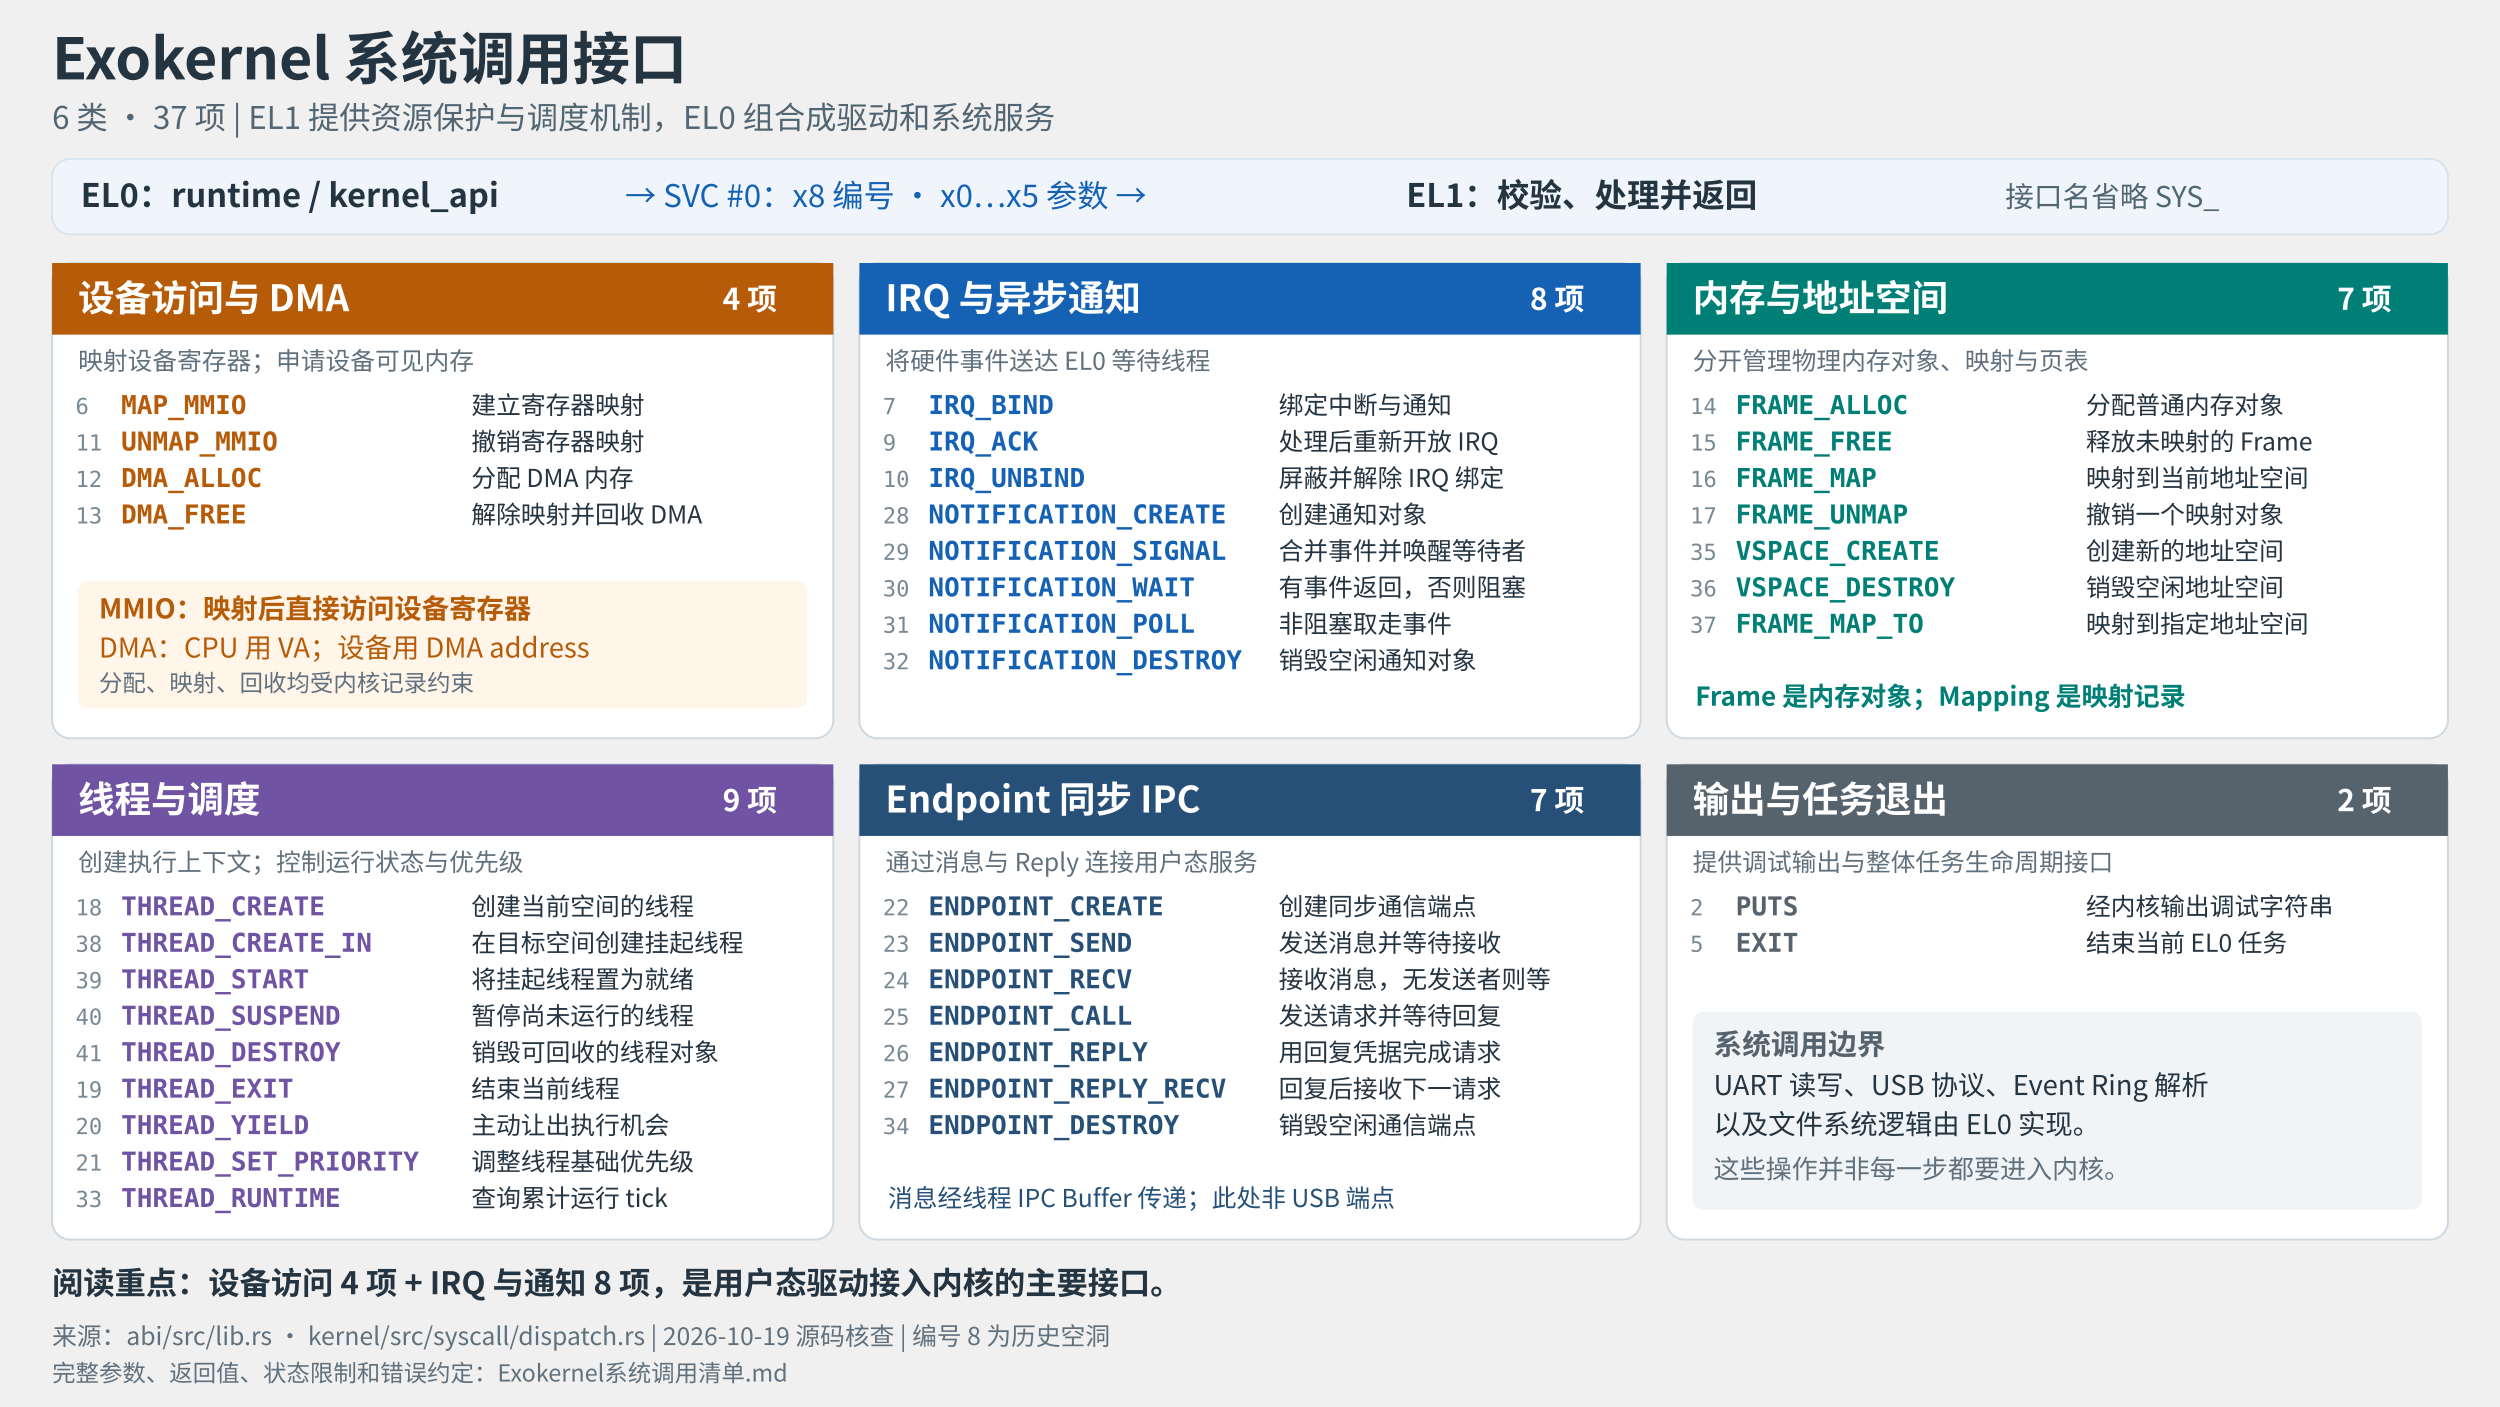
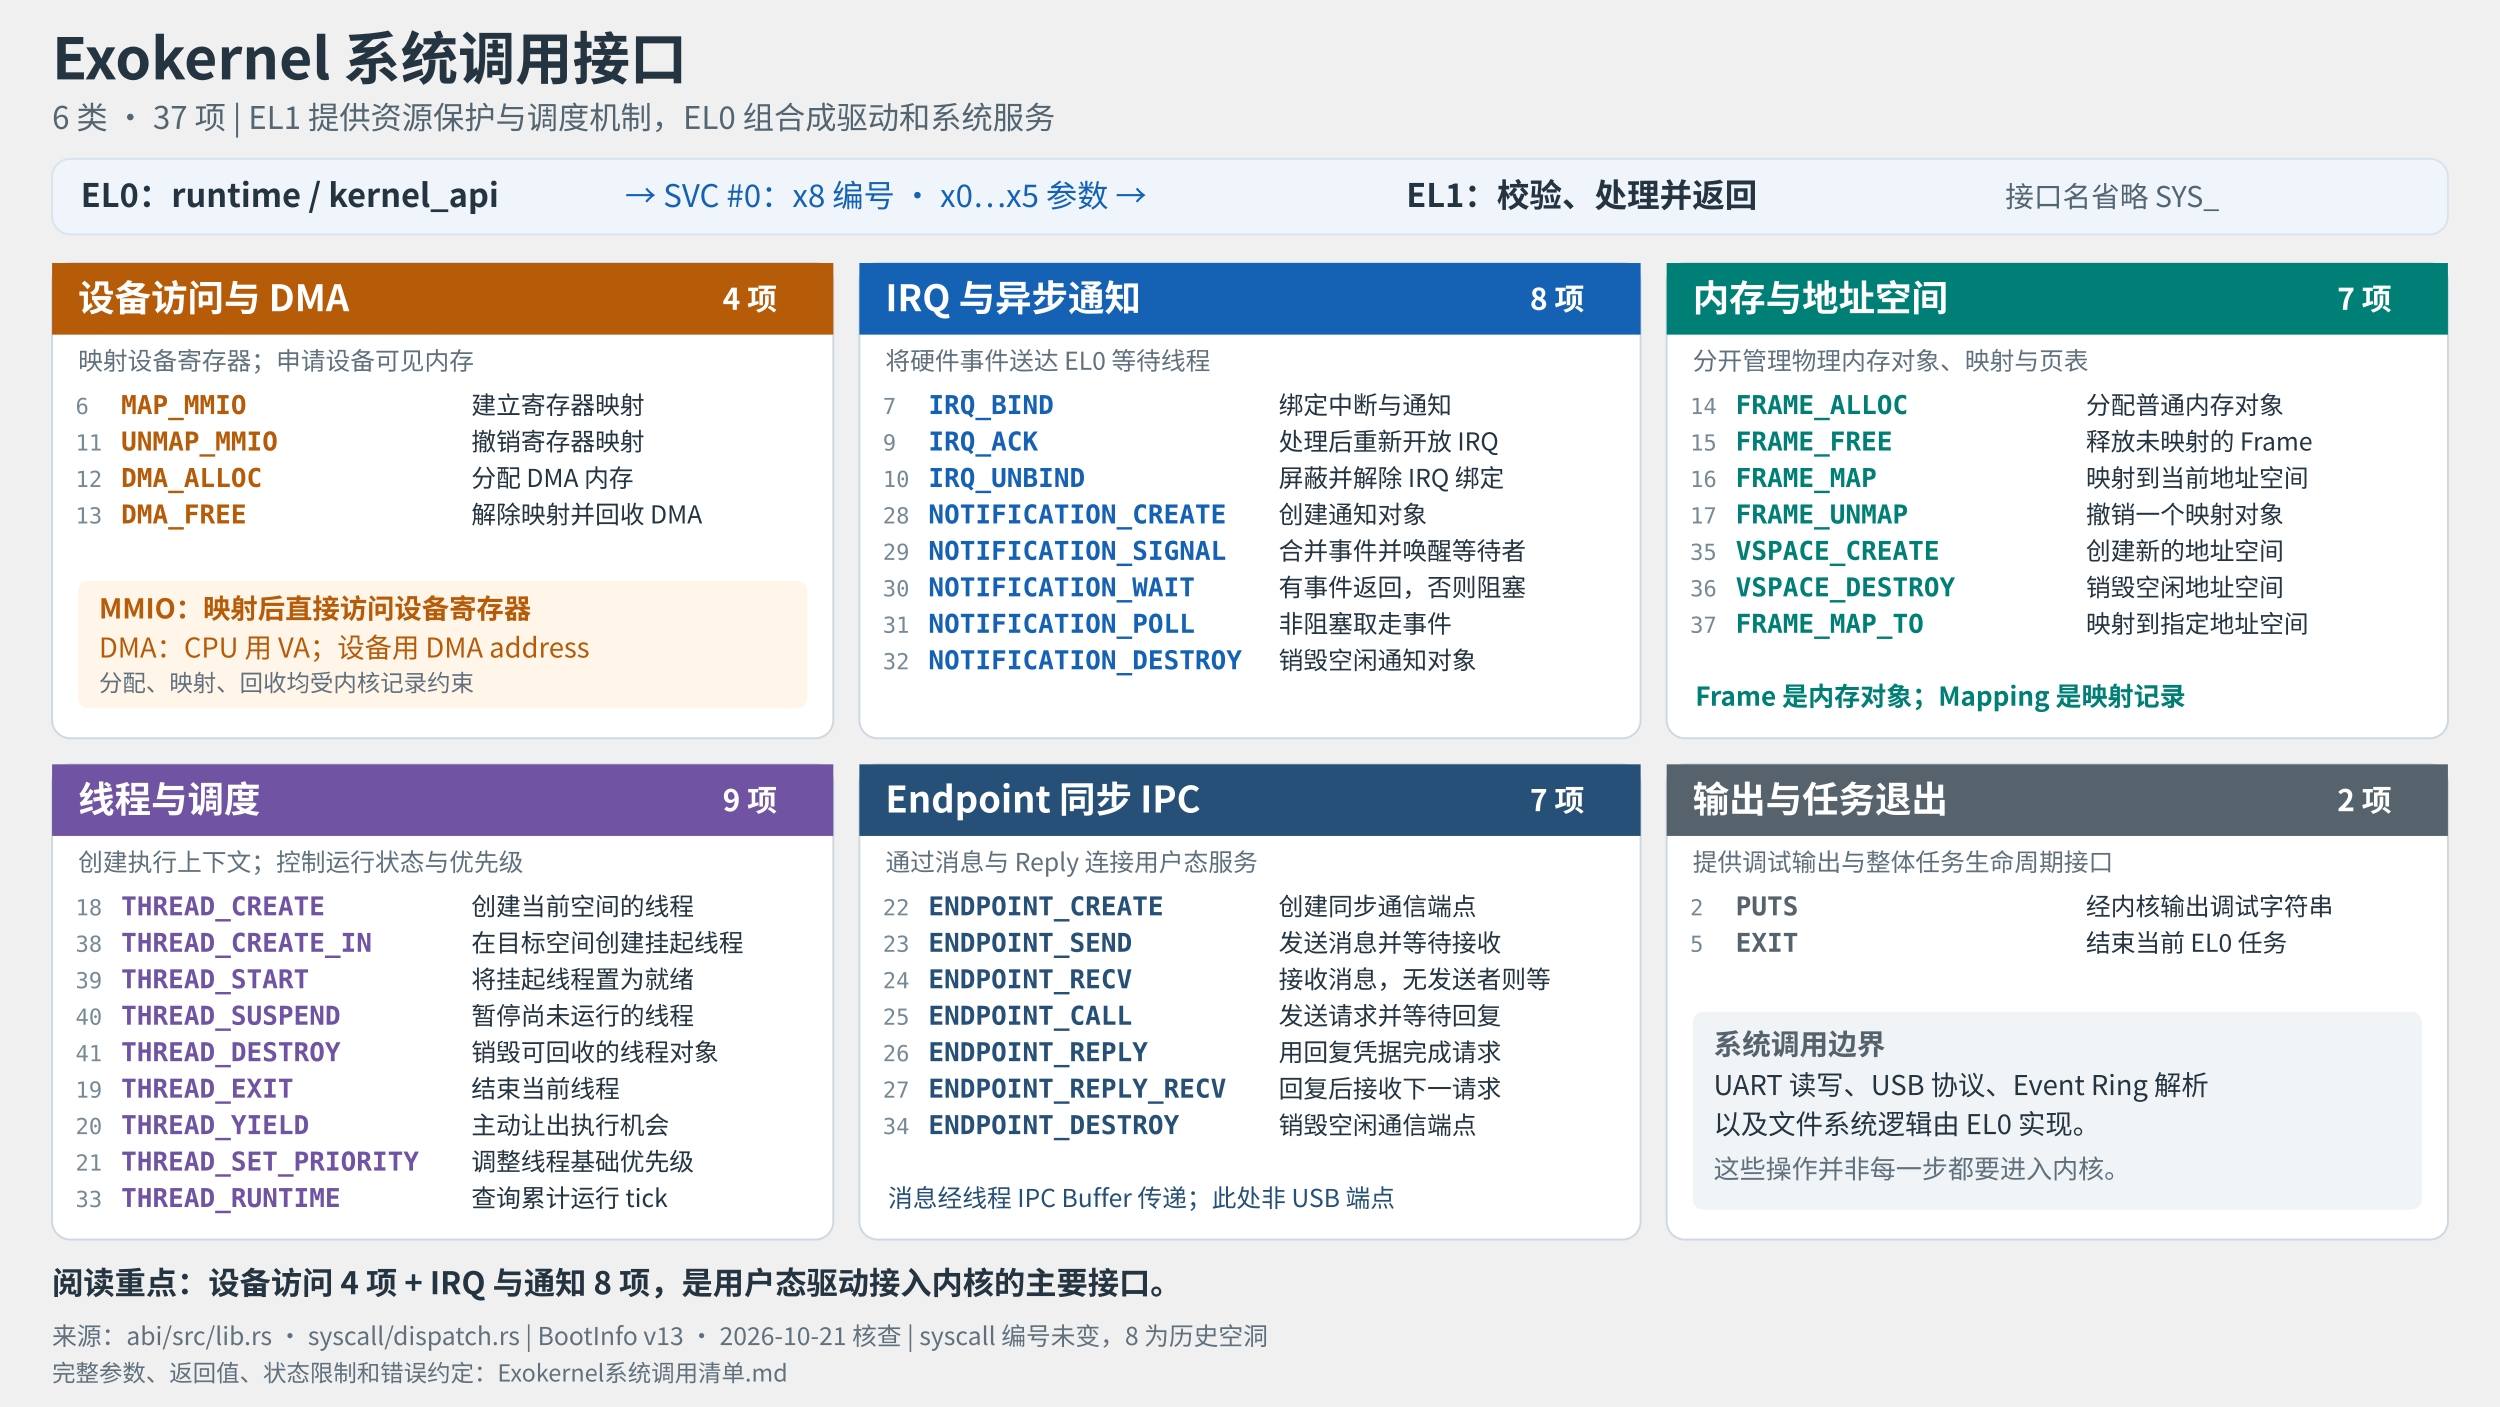
<svg xmlns="http://www.w3.org/2000/svg" width="1920" height="1080" viewBox="0 0 1920 1080" role="img" aria-labelledby="title desc">
  <text x="40" y="61" font-family="PingFang SC,Microsoft YaHei,Noto Sans CJK SC,Arial,sans-serif" font-size="44" font-weight="700" fill="#243441">Exokernel 系统调用接口</text>
  <text x="40" y="99" font-family="PingFang SC,Microsoft YaHei,Noto Sans CJK SC,Arial,sans-serif" font-size="24" font-weight="400" fill="#526572">6 类 · 37 项  |  EL1 提供资源保护与调度机制，EL0 组合成驱动和系统服务</text>
  <rect x="40" y="122" width="1840" height="58" rx="14" fill="#EFF5FA" stroke="#D7E3ED" stroke-width="1.5" />
  <text x="62" y="159" font-family="PingFang SC,Microsoft YaHei,Noto Sans CJK SC,Arial,sans-serif" font-size="25" font-weight="600" fill="#243441">EL0：runtime / kernel_api</text>
  <text x="480" y="159" font-family="PingFang SC,Microsoft YaHei,Noto Sans CJK SC,Arial,sans-serif" font-size="24" font-weight="400" fill="#1562B5">→   SVC #0：x8 编号 · x0…x5 参数   →</text>
  <text x="1080" y="159" font-family="PingFang SC,Microsoft YaHei,Noto Sans CJK SC,Arial,sans-serif" font-size="25" font-weight="600" fill="#243441">EL1：校验、处理并返回</text>
  <text x="1540" y="159" font-family="PingFang SC,Microsoft YaHei,Noto Sans CJK SC,Arial,sans-serif" font-size="22" font-weight="400" fill="#526572">接口名省略 SYS_</text>
  <rect x="40" y="202" width="600" height="365" rx="14" fill="#FFFFFF" stroke="#CDD8E0" stroke-width="1.5" />
  <rect x="40" y="202" width="600" height="55" rx="0" fill="#B65B08" stroke="none" stroke-width="1.5" />
  <text x="60" y="239" font-family="PingFang SC,Microsoft YaHei,Noto Sans CJK SC,Arial,sans-serif" font-size="28" font-weight="700" fill="#FFFFFF">设备访问与 DMA</text>
  <text x="555" y="238" font-family="PingFang SC,Microsoft YaHei,Noto Sans CJK SC,Arial,sans-serif" font-size="23" font-weight="600" fill="#FFFFFF">4 项</text>
  <text x="60" y="284" font-family="PingFang SC,Microsoft YaHei,Noto Sans CJK SC,Arial,sans-serif" font-size="19" font-weight="400" fill="#60717D">映射设备寄存器；申请设备可见内存</text>
  <text x="58" y="318" font-family="Menlo,Consolas,monospace" font-size="17" font-weight="400" fill="#778995">6</text>
  <text x="93" y="318" font-family="Menlo,Consolas,monospace" font-size="20" font-weight="600" fill="#B65B08">MAP_MMIO</text>
  <text x="362" y="318" font-family="PingFang SC,Microsoft YaHei,Noto Sans CJK SC,Arial,sans-serif" font-size="19" font-weight="400" fill="#243441">建立寄存器映射</text>
  <text x="58" y="346" font-family="Menlo,Consolas,monospace" font-size="17" font-weight="400" fill="#778995">11</text>
  <text x="93" y="346" font-family="Menlo,Consolas,monospace" font-size="20" font-weight="600" fill="#B65B08">UNMAP_MMIO</text>
  <text x="362" y="346" font-family="PingFang SC,Microsoft YaHei,Noto Sans CJK SC,Arial,sans-serif" font-size="19" font-weight="400" fill="#243441">撤销寄存器映射</text>
  <text x="58" y="374" font-family="Menlo,Consolas,monospace" font-size="17" font-weight="400" fill="#778995">12</text>
  <text x="93" y="374" font-family="Menlo,Consolas,monospace" font-size="20" font-weight="600" fill="#B65B08">DMA_ALLOC</text>
  <text x="362" y="374" font-family="PingFang SC,Microsoft YaHei,Noto Sans CJK SC,Arial,sans-serif" font-size="19" font-weight="400" fill="#243441">分配 DMA 内存</text>
  <text x="58" y="402" font-family="Menlo,Consolas,monospace" font-size="17" font-weight="400" fill="#778995">13</text>
  <text x="93" y="402" font-family="Menlo,Consolas,monospace" font-size="20" font-weight="600" fill="#B65B08">DMA_FREE</text>
  <text x="362" y="402" font-family="PingFang SC,Microsoft YaHei,Noto Sans CJK SC,Arial,sans-serif" font-size="19" font-weight="400" fill="#243441">解除映射并回收 DMA</text>
  <rect x="60" y="446" width="560" height="98" rx="8" fill="#FFF5E9" stroke="none" stroke-width="1.5" />
  <text x="76" y="475" font-family="PingFang SC,Microsoft YaHei,Noto Sans CJK SC,Arial,sans-serif" font-size="21" font-weight="600" fill="#B65B08">MMIO：映射后直接访问设备寄存器</text>
  <text x="76" y="505" font-family="PingFang SC,Microsoft YaHei,Noto Sans CJK SC,Arial,sans-serif" font-size="21" font-weight="400" fill="#B65B08">DMA：CPU 用 VA；设备用 DMA address</text>
  <text x="76" y="531" font-family="PingFang SC,Microsoft YaHei,Noto Sans CJK SC,Arial,sans-serif" font-size="18" font-weight="400" fill="#60717D">分配、映射、回收均受内核记录约束</text>
  <rect x="660" y="202" width="600" height="365" rx="14" fill="#FFFFFF" stroke="#CDD8E0" stroke-width="1.5" />
  <rect x="660" y="202" width="600" height="55" rx="0" fill="#1562B5" stroke="none" stroke-width="1.5" />
  <text x="680" y="239" font-family="PingFang SC,Microsoft YaHei,Noto Sans CJK SC,Arial,sans-serif" font-size="28" font-weight="700" fill="#FFFFFF">IRQ 与异步通知</text>
  <text x="1175" y="238" font-family="PingFang SC,Microsoft YaHei,Noto Sans CJK SC,Arial,sans-serif" font-size="23" font-weight="600" fill="#FFFFFF">8 项</text>
  <text x="680" y="284" font-family="PingFang SC,Microsoft YaHei,Noto Sans CJK SC,Arial,sans-serif" font-size="19" font-weight="400" fill="#60717D">将硬件事件送达 EL0 等待线程</text>
  <text x="678" y="318" font-family="Menlo,Consolas,monospace" font-size="17" font-weight="400" fill="#778995">7</text>
  <text x="713" y="318" font-family="Menlo,Consolas,monospace" font-size="20" font-weight="600" fill="#1562B5">IRQ_BIND</text>
  <text x="982" y="318" font-family="PingFang SC,Microsoft YaHei,Noto Sans CJK SC,Arial,sans-serif" font-size="19" font-weight="400" fill="#243441">绑定中断与通知</text>
  <text x="678" y="346" font-family="Menlo,Consolas,monospace" font-size="17" font-weight="400" fill="#778995">9</text>
  <text x="713" y="346" font-family="Menlo,Consolas,monospace" font-size="20" font-weight="600" fill="#1562B5">IRQ_ACK</text>
  <text x="982" y="346" font-family="PingFang SC,Microsoft YaHei,Noto Sans CJK SC,Arial,sans-serif" font-size="19" font-weight="400" fill="#243441">处理后重新开放 IRQ</text>
  <text x="678" y="374" font-family="Menlo,Consolas,monospace" font-size="17" font-weight="400" fill="#778995">10</text>
  <text x="713" y="374" font-family="Menlo,Consolas,monospace" font-size="20" font-weight="600" fill="#1562B5">IRQ_UNBIND</text>
  <text x="982" y="374" font-family="PingFang SC,Microsoft YaHei,Noto Sans CJK SC,Arial,sans-serif" font-size="19" font-weight="400" fill="#243441">屏蔽并解除 IRQ 绑定</text>
  <text x="678" y="402" font-family="Menlo,Consolas,monospace" font-size="17" font-weight="400" fill="#778995">28</text>
  <text x="713" y="402" font-family="Menlo,Consolas,monospace" font-size="20" font-weight="600" fill="#1562B5">NOTIFICATION_CREATE</text>
  <text x="982" y="402" font-family="PingFang SC,Microsoft YaHei,Noto Sans CJK SC,Arial,sans-serif" font-size="19" font-weight="400" fill="#243441">创建通知对象</text>
  <text x="678" y="430" font-family="Menlo,Consolas,monospace" font-size="17" font-weight="400" fill="#778995">29</text>
  <text x="713" y="430" font-family="Menlo,Consolas,monospace" font-size="20" font-weight="600" fill="#1562B5">NOTIFICATION_SIGNAL</text>
  <text x="982" y="430" font-family="PingFang SC,Microsoft YaHei,Noto Sans CJK SC,Arial,sans-serif" font-size="19" font-weight="400" fill="#243441">合并事件并唤醒等待者</text>
  <text x="678" y="458" font-family="Menlo,Consolas,monospace" font-size="17" font-weight="400" fill="#778995">30</text>
  <text x="713" y="458" font-family="Menlo,Consolas,monospace" font-size="20" font-weight="600" fill="#1562B5">NOTIFICATION_WAIT</text>
  <text x="982" y="458" font-family="PingFang SC,Microsoft YaHei,Noto Sans CJK SC,Arial,sans-serif" font-size="19" font-weight="400" fill="#243441">有事件返回，否则阻塞</text>
  <text x="678" y="486" font-family="Menlo,Consolas,monospace" font-size="17" font-weight="400" fill="#778995">31</text>
  <text x="713" y="486" font-family="Menlo,Consolas,monospace" font-size="20" font-weight="600" fill="#1562B5">NOTIFICATION_POLL</text>
  <text x="982" y="486" font-family="PingFang SC,Microsoft YaHei,Noto Sans CJK SC,Arial,sans-serif" font-size="19" font-weight="400" fill="#243441">非阻塞取走事件</text>
  <text x="678" y="514" font-family="Menlo,Consolas,monospace" font-size="17" font-weight="400" fill="#778995">32</text>
  <text x="713" y="514" font-family="Menlo,Consolas,monospace" font-size="20" font-weight="600" fill="#1562B5">NOTIFICATION_DESTROY</text>
  <text x="982" y="514" font-family="PingFang SC,Microsoft YaHei,Noto Sans CJK SC,Arial,sans-serif" font-size="19" font-weight="400" fill="#243441">销毁空闲通知对象</text>
  <rect x="1280" y="202" width="600" height="365" rx="14" fill="#FFFFFF" stroke="#CDD8E0" stroke-width="1.5" />
  <rect x="1280" y="202" width="600" height="55" rx="0" fill="#007F76" stroke="none" stroke-width="1.5" />
  <text x="1300" y="239" font-family="PingFang SC,Microsoft YaHei,Noto Sans CJK SC,Arial,sans-serif" font-size="28" font-weight="700" fill="#FFFFFF">内存与地址空间</text>
  <text x="1795" y="238" font-family="PingFang SC,Microsoft YaHei,Noto Sans CJK SC,Arial,sans-serif" font-size="23" font-weight="600" fill="#FFFFFF">7 项</text>
  <text x="1300" y="284" font-family="PingFang SC,Microsoft YaHei,Noto Sans CJK SC,Arial,sans-serif" font-size="19" font-weight="400" fill="#60717D">分开管理物理内存对象、映射与页表</text>
  <text x="1298" y="318" font-family="Menlo,Consolas,monospace" font-size="17" font-weight="400" fill="#778995">14</text>
  <text x="1333" y="318" font-family="Menlo,Consolas,monospace" font-size="20" font-weight="600" fill="#007F76">FRAME_ALLOC</text>
  <text x="1602" y="318" font-family="PingFang SC,Microsoft YaHei,Noto Sans CJK SC,Arial,sans-serif" font-size="19" font-weight="400" fill="#243441">分配普通内存对象</text>
  <text x="1298" y="346" font-family="Menlo,Consolas,monospace" font-size="17" font-weight="400" fill="#778995">15</text>
  <text x="1333" y="346" font-family="Menlo,Consolas,monospace" font-size="20" font-weight="600" fill="#007F76">FRAME_FREE</text>
  <text x="1602" y="346" font-family="PingFang SC,Microsoft YaHei,Noto Sans CJK SC,Arial,sans-serif" font-size="19" font-weight="400" fill="#243441">释放未映射的 Frame</text>
  <text x="1298" y="374" font-family="Menlo,Consolas,monospace" font-size="17" font-weight="400" fill="#778995">16</text>
  <text x="1333" y="374" font-family="Menlo,Consolas,monospace" font-size="20" font-weight="600" fill="#007F76">FRAME_MAP</text>
  <text x="1602" y="374" font-family="PingFang SC,Microsoft YaHei,Noto Sans CJK SC,Arial,sans-serif" font-size="19" font-weight="400" fill="#243441">映射到当前地址空间</text>
  <text x="1298" y="402" font-family="Menlo,Consolas,monospace" font-size="17" font-weight="400" fill="#778995">17</text>
  <text x="1333" y="402" font-family="Menlo,Consolas,monospace" font-size="20" font-weight="600" fill="#007F76">FRAME_UNMAP</text>
  <text x="1602" y="402" font-family="PingFang SC,Microsoft YaHei,Noto Sans CJK SC,Arial,sans-serif" font-size="19" font-weight="400" fill="#243441">撤销一个映射对象</text>
  <text x="1298" y="430" font-family="Menlo,Consolas,monospace" font-size="17" font-weight="400" fill="#778995">35</text>
  <text x="1333" y="430" font-family="Menlo,Consolas,monospace" font-size="20" font-weight="600" fill="#007F76">VSPACE_CREATE</text>
  <text x="1602" y="430" font-family="PingFang SC,Microsoft YaHei,Noto Sans CJK SC,Arial,sans-serif" font-size="19" font-weight="400" fill="#243441">创建新的地址空间</text>
  <text x="1298" y="458" font-family="Menlo,Consolas,monospace" font-size="17" font-weight="400" fill="#778995">36</text>
  <text x="1333" y="458" font-family="Menlo,Consolas,monospace" font-size="20" font-weight="600" fill="#007F76">VSPACE_DESTROY</text>
  <text x="1602" y="458" font-family="PingFang SC,Microsoft YaHei,Noto Sans CJK SC,Arial,sans-serif" font-size="19" font-weight="400" fill="#243441">销毁空闲地址空间</text>
  <text x="1298" y="486" font-family="Menlo,Consolas,monospace" font-size="17" font-weight="400" fill="#778995">37</text>
  <text x="1333" y="486" font-family="Menlo,Consolas,monospace" font-size="20" font-weight="600" fill="#007F76">FRAME_MAP_TO</text>
  <text x="1602" y="486" font-family="PingFang SC,Microsoft YaHei,Noto Sans CJK SC,Arial,sans-serif" font-size="19" font-weight="400" fill="#243441">映射到指定地址空间</text>
  <text x="1302" y="542" font-family="PingFang SC,Microsoft YaHei,Noto Sans CJK SC,Arial,sans-serif" font-size="20" font-weight="600" fill="#007F76">Frame 是内存对象；Mapping 是映射记录</text>
  <rect x="40" y="587" width="600" height="365" rx="14" fill="#FFFFFF" stroke="#CDD8E0" stroke-width="1.5" />
  <rect x="40" y="587" width="600" height="55" rx="0" fill="#7053A3" stroke="none" stroke-width="1.5" />
  <text x="60" y="624" font-family="PingFang SC,Microsoft YaHei,Noto Sans CJK SC,Arial,sans-serif" font-size="28" font-weight="700" fill="#FFFFFF">线程与调度</text>
  <text x="555" y="623" font-family="PingFang SC,Microsoft YaHei,Noto Sans CJK SC,Arial,sans-serif" font-size="23" font-weight="600" fill="#FFFFFF">9 项</text>
  <text x="60" y="669" font-family="PingFang SC,Microsoft YaHei,Noto Sans CJK SC,Arial,sans-serif" font-size="19" font-weight="400" fill="#60717D">创建执行上下文；控制运行状态与优先级</text>
  <text x="58" y="703" font-family="Menlo,Consolas,monospace" font-size="17" font-weight="400" fill="#778995">18</text>
  <text x="93" y="703" font-family="Menlo,Consolas,monospace" font-size="20" font-weight="600" fill="#7053A3">THREAD_CREATE</text>
  <text x="362" y="703" font-family="PingFang SC,Microsoft YaHei,Noto Sans CJK SC,Arial,sans-serif" font-size="19" font-weight="400" fill="#243441">创建当前空间的线程</text>
  <text x="58" y="731" font-family="Menlo,Consolas,monospace" font-size="17" font-weight="400" fill="#778995">38</text>
  <text x="93" y="731" font-family="Menlo,Consolas,monospace" font-size="20" font-weight="600" fill="#7053A3">THREAD_CREATE_IN</text>
  <text x="362" y="731" font-family="PingFang SC,Microsoft YaHei,Noto Sans CJK SC,Arial,sans-serif" font-size="19" font-weight="400" fill="#243441">在目标空间创建挂起线程</text>
  <text x="58" y="759" font-family="Menlo,Consolas,monospace" font-size="17" font-weight="400" fill="#778995">39</text>
  <text x="93" y="759" font-family="Menlo,Consolas,monospace" font-size="20" font-weight="600" fill="#7053A3">THREAD_START</text>
  <text x="362" y="759" font-family="PingFang SC,Microsoft YaHei,Noto Sans CJK SC,Arial,sans-serif" font-size="19" font-weight="400" fill="#243441">将挂起线程置为就绪</text>
  <text x="58" y="787" font-family="Menlo,Consolas,monospace" font-size="17" font-weight="400" fill="#778995">40</text>
  <text x="93" y="787" font-family="Menlo,Consolas,monospace" font-size="20" font-weight="600" fill="#7053A3">THREAD_SUSPEND</text>
  <text x="362" y="787" font-family="PingFang SC,Microsoft YaHei,Noto Sans CJK SC,Arial,sans-serif" font-size="19" font-weight="400" fill="#243441">暂停尚未运行的线程</text>
  <text x="58" y="815" font-family="Menlo,Consolas,monospace" font-size="17" font-weight="400" fill="#778995">41</text>
  <text x="93" y="815" font-family="Menlo,Consolas,monospace" font-size="20" font-weight="600" fill="#7053A3">THREAD_DESTROY</text>
  <text x="362" y="815" font-family="PingFang SC,Microsoft YaHei,Noto Sans CJK SC,Arial,sans-serif" font-size="19" font-weight="400" fill="#243441">销毁可回收的线程对象</text>
  <text x="58" y="843" font-family="Menlo,Consolas,monospace" font-size="17" font-weight="400" fill="#778995">19</text>
  <text x="93" y="843" font-family="Menlo,Consolas,monospace" font-size="20" font-weight="600" fill="#7053A3">THREAD_EXIT</text>
  <text x="362" y="843" font-family="PingFang SC,Microsoft YaHei,Noto Sans CJK SC,Arial,sans-serif" font-size="19" font-weight="400" fill="#243441">结束当前线程</text>
  <text x="58" y="871" font-family="Menlo,Consolas,monospace" font-size="17" font-weight="400" fill="#778995">20</text>
  <text x="93" y="871" font-family="Menlo,Consolas,monospace" font-size="20" font-weight="600" fill="#7053A3">THREAD_YIELD</text>
  <text x="362" y="871" font-family="PingFang SC,Microsoft YaHei,Noto Sans CJK SC,Arial,sans-serif" font-size="19" font-weight="400" fill="#243441">主动让出执行机会</text>
  <text x="58" y="899" font-family="Menlo,Consolas,monospace" font-size="17" font-weight="400" fill="#778995">21</text>
  <text x="93" y="899" font-family="Menlo,Consolas,monospace" font-size="20" font-weight="600" fill="#7053A3">THREAD_SET_PRIORITY</text>
  <text x="362" y="899" font-family="PingFang SC,Microsoft YaHei,Noto Sans CJK SC,Arial,sans-serif" font-size="19" font-weight="400" fill="#243441">调整线程基础优先级</text>
  <text x="58" y="927" font-family="Menlo,Consolas,monospace" font-size="17" font-weight="400" fill="#778995">33</text>
  <text x="93" y="927" font-family="Menlo,Consolas,monospace" font-size="20" font-weight="600" fill="#7053A3">THREAD_RUNTIME</text>
  <text x="362" y="927" font-family="PingFang SC,Microsoft YaHei,Noto Sans CJK SC,Arial,sans-serif" font-size="19" font-weight="400" fill="#243441">查询累计运行 tick</text>
  <rect x="660" y="587" width="600" height="365" rx="14" fill="#FFFFFF" stroke="#CDD8E0" stroke-width="1.5" />
  <rect x="660" y="587" width="600" height="55" rx="0" fill="#265077" stroke="none" stroke-width="1.5" />
  <text x="680" y="624" font-family="PingFang SC,Microsoft YaHei,Noto Sans CJK SC,Arial,sans-serif" font-size="28" font-weight="700" fill="#FFFFFF">Endpoint 同步 IPC</text>
  <text x="1175" y="623" font-family="PingFang SC,Microsoft YaHei,Noto Sans CJK SC,Arial,sans-serif" font-size="23" font-weight="600" fill="#FFFFFF">7 项</text>
  <text x="680" y="669" font-family="PingFang SC,Microsoft YaHei,Noto Sans CJK SC,Arial,sans-serif" font-size="19" font-weight="400" fill="#60717D">通过消息与 Reply 连接用户态服务</text>
  <text x="678" y="703" font-family="Menlo,Consolas,monospace" font-size="17" font-weight="400" fill="#778995">22</text>
  <text x="713" y="703" font-family="Menlo,Consolas,monospace" font-size="20" font-weight="600" fill="#265077">ENDPOINT_CREATE</text>
  <text x="982" y="703" font-family="PingFang SC,Microsoft YaHei,Noto Sans CJK SC,Arial,sans-serif" font-size="19" font-weight="400" fill="#243441">创建同步通信端点</text>
  <text x="678" y="731" font-family="Menlo,Consolas,monospace" font-size="17" font-weight="400" fill="#778995">23</text>
  <text x="713" y="731" font-family="Menlo,Consolas,monospace" font-size="20" font-weight="600" fill="#265077">ENDPOINT_SEND</text>
  <text x="982" y="731" font-family="PingFang SC,Microsoft YaHei,Noto Sans CJK SC,Arial,sans-serif" font-size="19" font-weight="400" fill="#243441">发送消息并等待接收</text>
  <text x="678" y="759" font-family="Menlo,Consolas,monospace" font-size="17" font-weight="400" fill="#778995">24</text>
  <text x="713" y="759" font-family="Menlo,Consolas,monospace" font-size="20" font-weight="600" fill="#265077">ENDPOINT_RECV</text>
  <text x="982" y="759" font-family="PingFang SC,Microsoft YaHei,Noto Sans CJK SC,Arial,sans-serif" font-size="19" font-weight="400" fill="#243441">接收消息，无发送者则等</text>
  <text x="678" y="787" font-family="Menlo,Consolas,monospace" font-size="17" font-weight="400" fill="#778995">25</text>
  <text x="713" y="787" font-family="Menlo,Consolas,monospace" font-size="20" font-weight="600" fill="#265077">ENDPOINT_CALL</text>
  <text x="982" y="787" font-family="PingFang SC,Microsoft YaHei,Noto Sans CJK SC,Arial,sans-serif" font-size="19" font-weight="400" fill="#243441">发送请求并等待回复</text>
  <text x="678" y="815" font-family="Menlo,Consolas,monospace" font-size="17" font-weight="400" fill="#778995">26</text>
  <text x="713" y="815" font-family="Menlo,Consolas,monospace" font-size="20" font-weight="600" fill="#265077">ENDPOINT_REPLY</text>
  <text x="982" y="815" font-family="PingFang SC,Microsoft YaHei,Noto Sans CJK SC,Arial,sans-serif" font-size="19" font-weight="400" fill="#243441">用回复凭据完成请求</text>
  <text x="678" y="843" font-family="Menlo,Consolas,monospace" font-size="17" font-weight="400" fill="#778995">27</text>
  <text x="713" y="843" font-family="Menlo,Consolas,monospace" font-size="20" font-weight="600" fill="#265077">ENDPOINT_REPLY_RECV</text>
  <text x="982" y="843" font-family="PingFang SC,Microsoft YaHei,Noto Sans CJK SC,Arial,sans-serif" font-size="19" font-weight="400" fill="#243441">回复后接收下一请求</text>
  <text x="678" y="871" font-family="Menlo,Consolas,monospace" font-size="17" font-weight="400" fill="#778995">34</text>
  <text x="713" y="871" font-family="Menlo,Consolas,monospace" font-size="20" font-weight="600" fill="#265077">ENDPOINT_DESTROY</text>
  <text x="982" y="871" font-family="PingFang SC,Microsoft YaHei,Noto Sans CJK SC,Arial,sans-serif" font-size="19" font-weight="400" fill="#243441">销毁空闲通信端点</text>
  <text x="682" y="927" font-family="PingFang SC,Microsoft YaHei,Noto Sans CJK SC,Arial,sans-serif" font-size="19" font-weight="400" fill="#265077">消息经线程 IPC Buffer 传递；此处非 USB 端点</text>
  <rect x="1280" y="587" width="600" height="365" rx="14" fill="#FFFFFF" stroke="#CDD8E0" stroke-width="1.5" />
  <rect x="1280" y="587" width="600" height="55" rx="0" fill="#56636D" stroke="none" stroke-width="1.5" />
  <text x="1300" y="624" font-family="PingFang SC,Microsoft YaHei,Noto Sans CJK SC,Arial,sans-serif" font-size="28" font-weight="700" fill="#FFFFFF">输出与任务退出</text>
  <text x="1795" y="623" font-family="PingFang SC,Microsoft YaHei,Noto Sans CJK SC,Arial,sans-serif" font-size="23" font-weight="600" fill="#FFFFFF">2 项</text>
  <text x="1300" y="669" font-family="PingFang SC,Microsoft YaHei,Noto Sans CJK SC,Arial,sans-serif" font-size="19" font-weight="400" fill="#60717D">提供调试输出与整体任务生命周期接口</text>
  <text x="1298" y="703" font-family="Menlo,Consolas,monospace" font-size="17" font-weight="400" fill="#778995">2</text>
  <text x="1333" y="703" font-family="Menlo,Consolas,monospace" font-size="20" font-weight="600" fill="#56636D">PUTS</text>
  <text x="1602" y="703" font-family="PingFang SC,Microsoft YaHei,Noto Sans CJK SC,Arial,sans-serif" font-size="19" font-weight="400" fill="#243441">经内核输出调试字符串</text>
  <text x="1298" y="731" font-family="Menlo,Consolas,monospace" font-size="17" font-weight="400" fill="#778995">5</text>
  <text x="1333" y="731" font-family="Menlo,Consolas,monospace" font-size="20" font-weight="600" fill="#56636D">EXIT</text>
  <text x="1602" y="731" font-family="PingFang SC,Microsoft YaHei,Noto Sans CJK SC,Arial,sans-serif" font-size="19" font-weight="400" fill="#243441">结束当前 EL0 任务</text>
  <rect x="1300" y="777" width="560" height="152" rx="8" fill="#F0F4F7" stroke="none" stroke-width="1.5" />
  <text x="1316" y="810" font-family="PingFang SC,Microsoft YaHei,Noto Sans CJK SC,Arial,sans-serif" font-size="22" font-weight="700" fill="#56636D">系统调用边界</text>
  <text x="1316" y="841" font-family="PingFang SC,Microsoft YaHei,Noto Sans CJK SC,Arial,sans-serif" font-size="21" font-weight="400" fill="#243441">UART 读写、USB 协议、Event Ring 解析</text>
  <text x="1316" y="871" font-family="PingFang SC,Microsoft YaHei,Noto Sans CJK SC,Arial,sans-serif" font-size="21" font-weight="400" fill="#243441">以及文件系统逻辑由 EL0 实现。</text>
  <text x="1316" y="905" font-family="PingFang SC,Microsoft YaHei,Noto Sans CJK SC,Arial,sans-serif" font-size="20" font-weight="400" fill="#60717D">这些操作并非每一步都要进入内核。</text>
  <text x="40" y="994" font-family="PingFang SC,Microsoft YaHei,Noto Sans CJK SC,Arial,sans-serif" font-size="24" font-weight="600" fill="#243441">阅读重点：设备访问 4 项  +  IRQ 与通知 8 项，是用户态驱动接入内核的主要接口。</text>
-   <text x="40" y="1033" font-family="PingFang SC,Microsoft YaHei,Noto Sans CJK SC,Arial,sans-serif" font-size="19" font-weight="400" fill="#60717D">来源：abi/src/lib.rs · kernel/src/syscall/dispatch.rs  |  2026-10-19 源码核查  |  编号 8 为历史空洞</text>
+   <text x="40" y="1033" font-family="PingFang SC,Microsoft YaHei,Noto Sans CJK SC,Arial,sans-serif" font-size="19" font-weight="400" fill="#60717D">来源：abi/src/lib.rs · syscall/dispatch.rs  |  BootInfo v13 · 2026-10-21 核查  |  syscall 编号未变，8 为历史空洞</text>
  <text x="40" y="1061" font-family="PingFang SC,Microsoft YaHei,Noto Sans CJK SC,Arial,sans-serif" font-size="18" font-weight="400" fill="#60717D">完整参数、返回值、状态限制和错误约定：Exokernel系统调用清单.md</text>
</svg>
